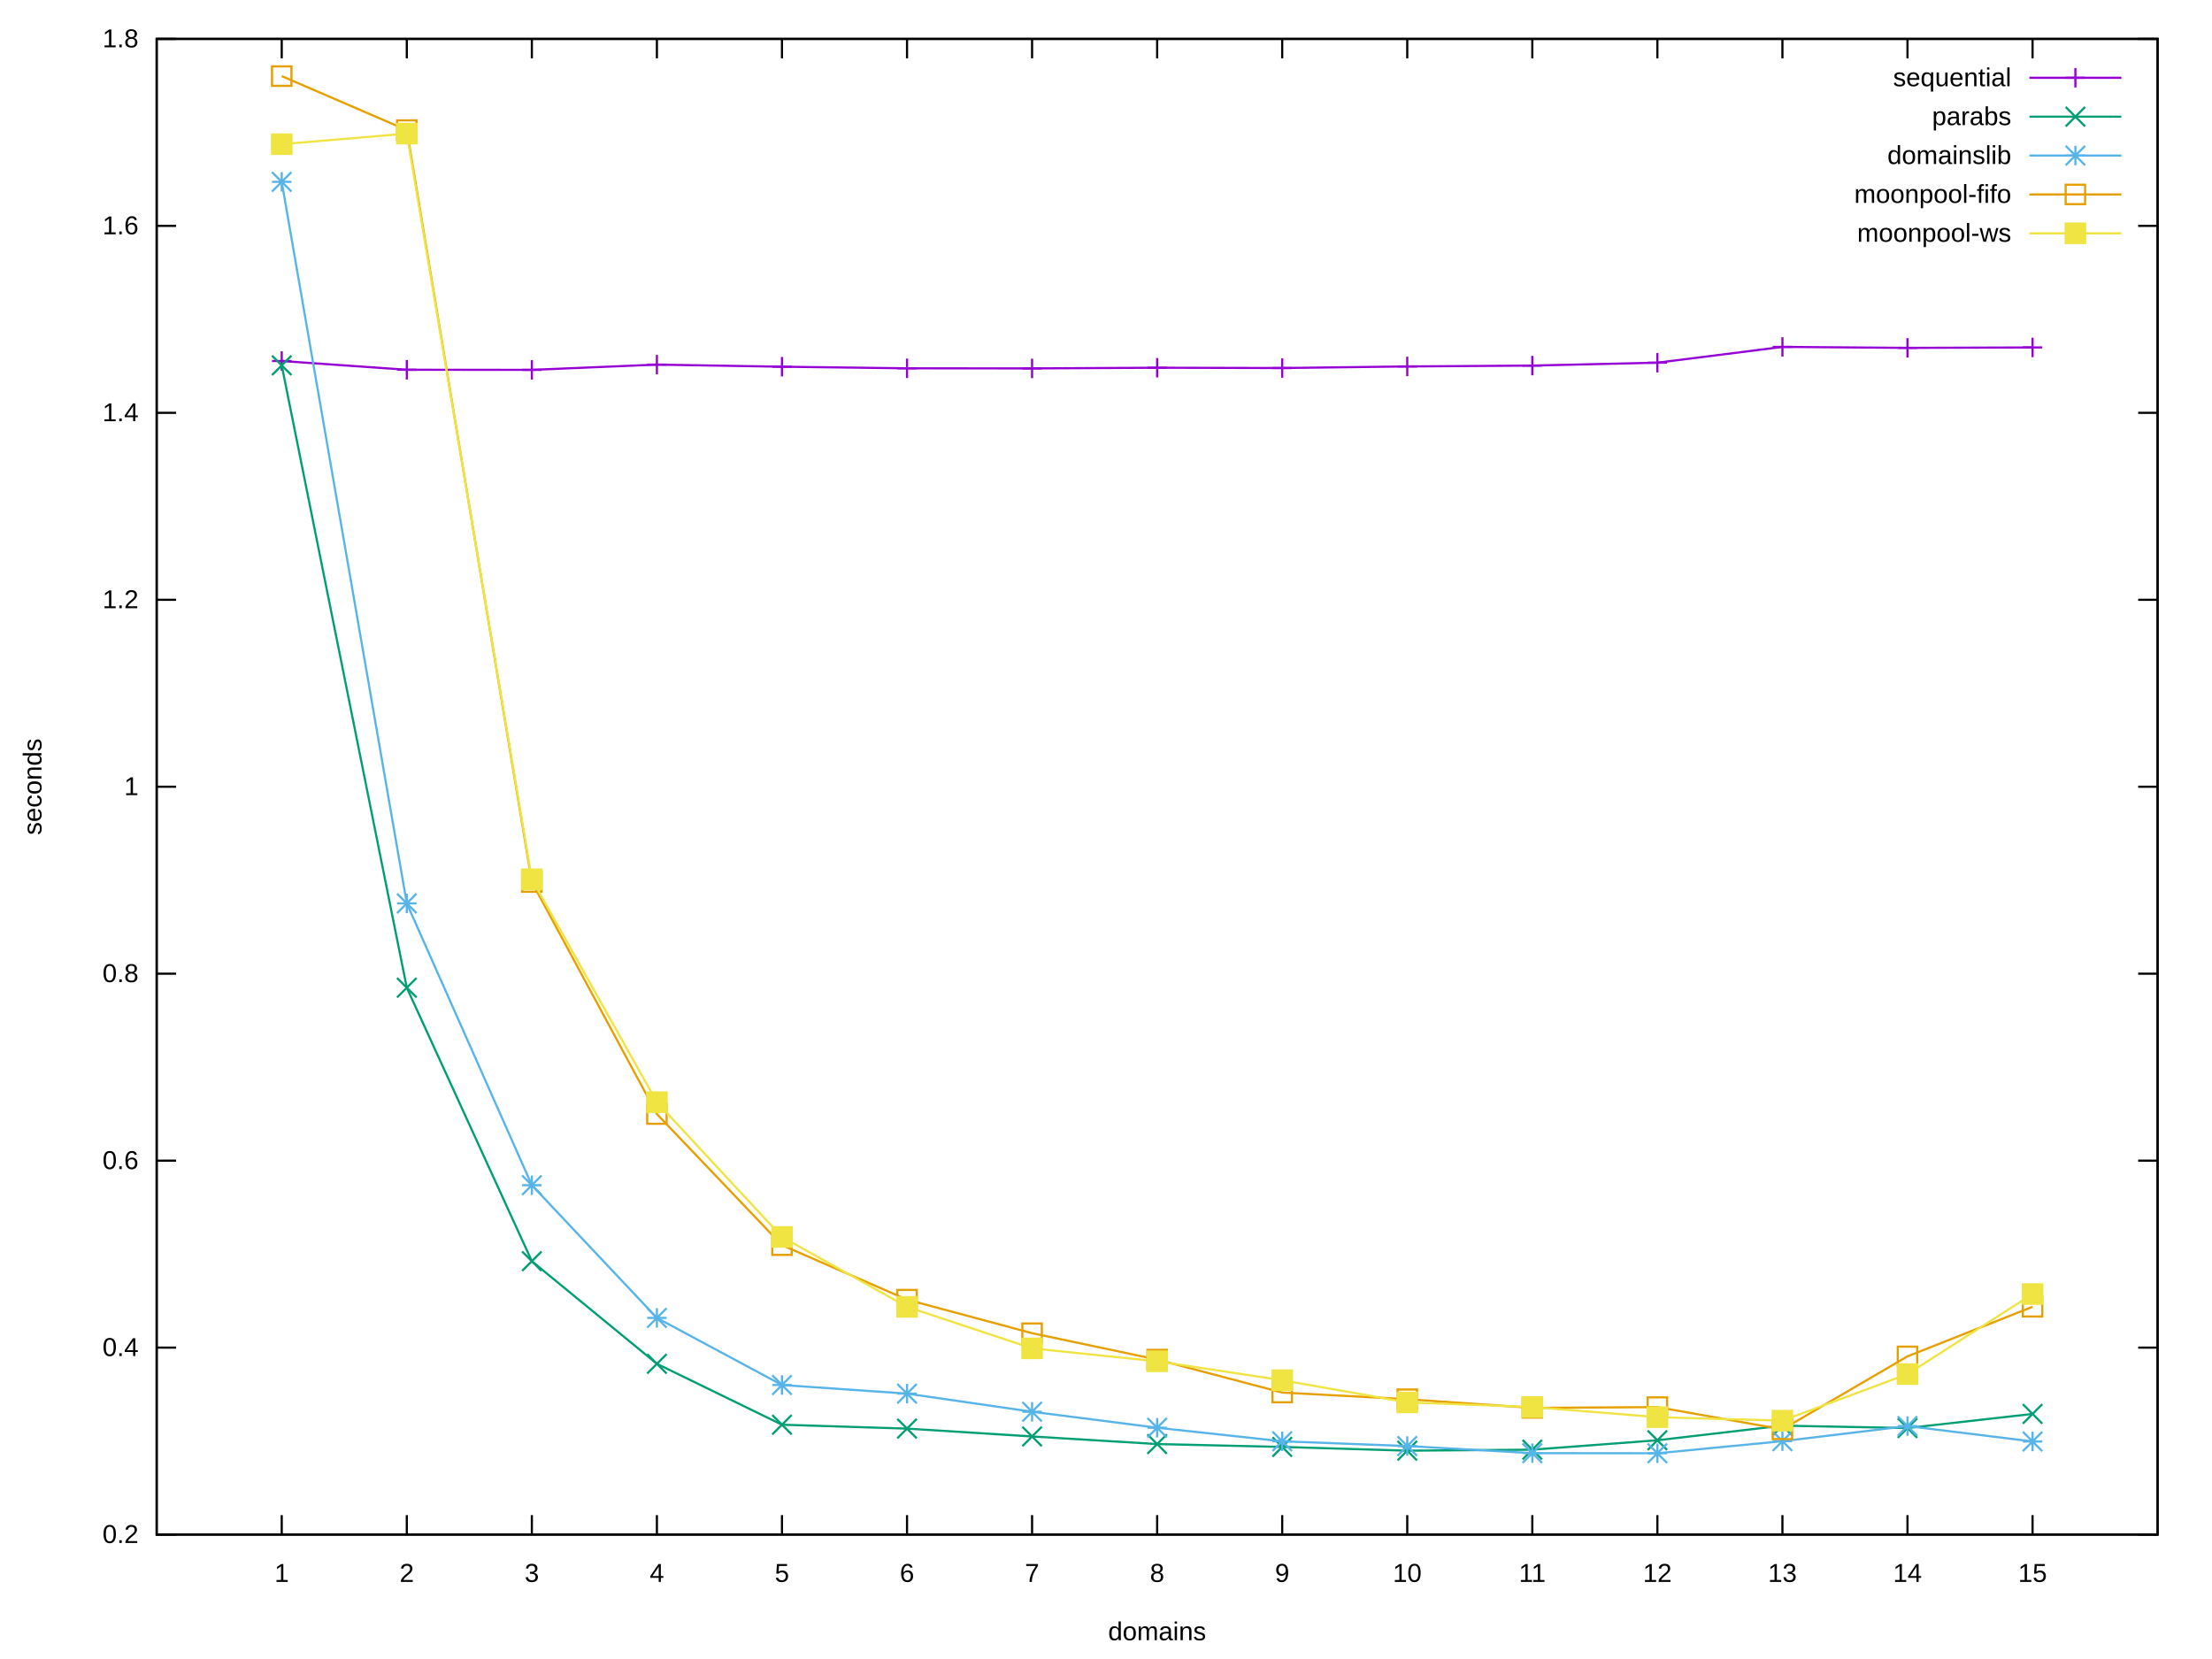
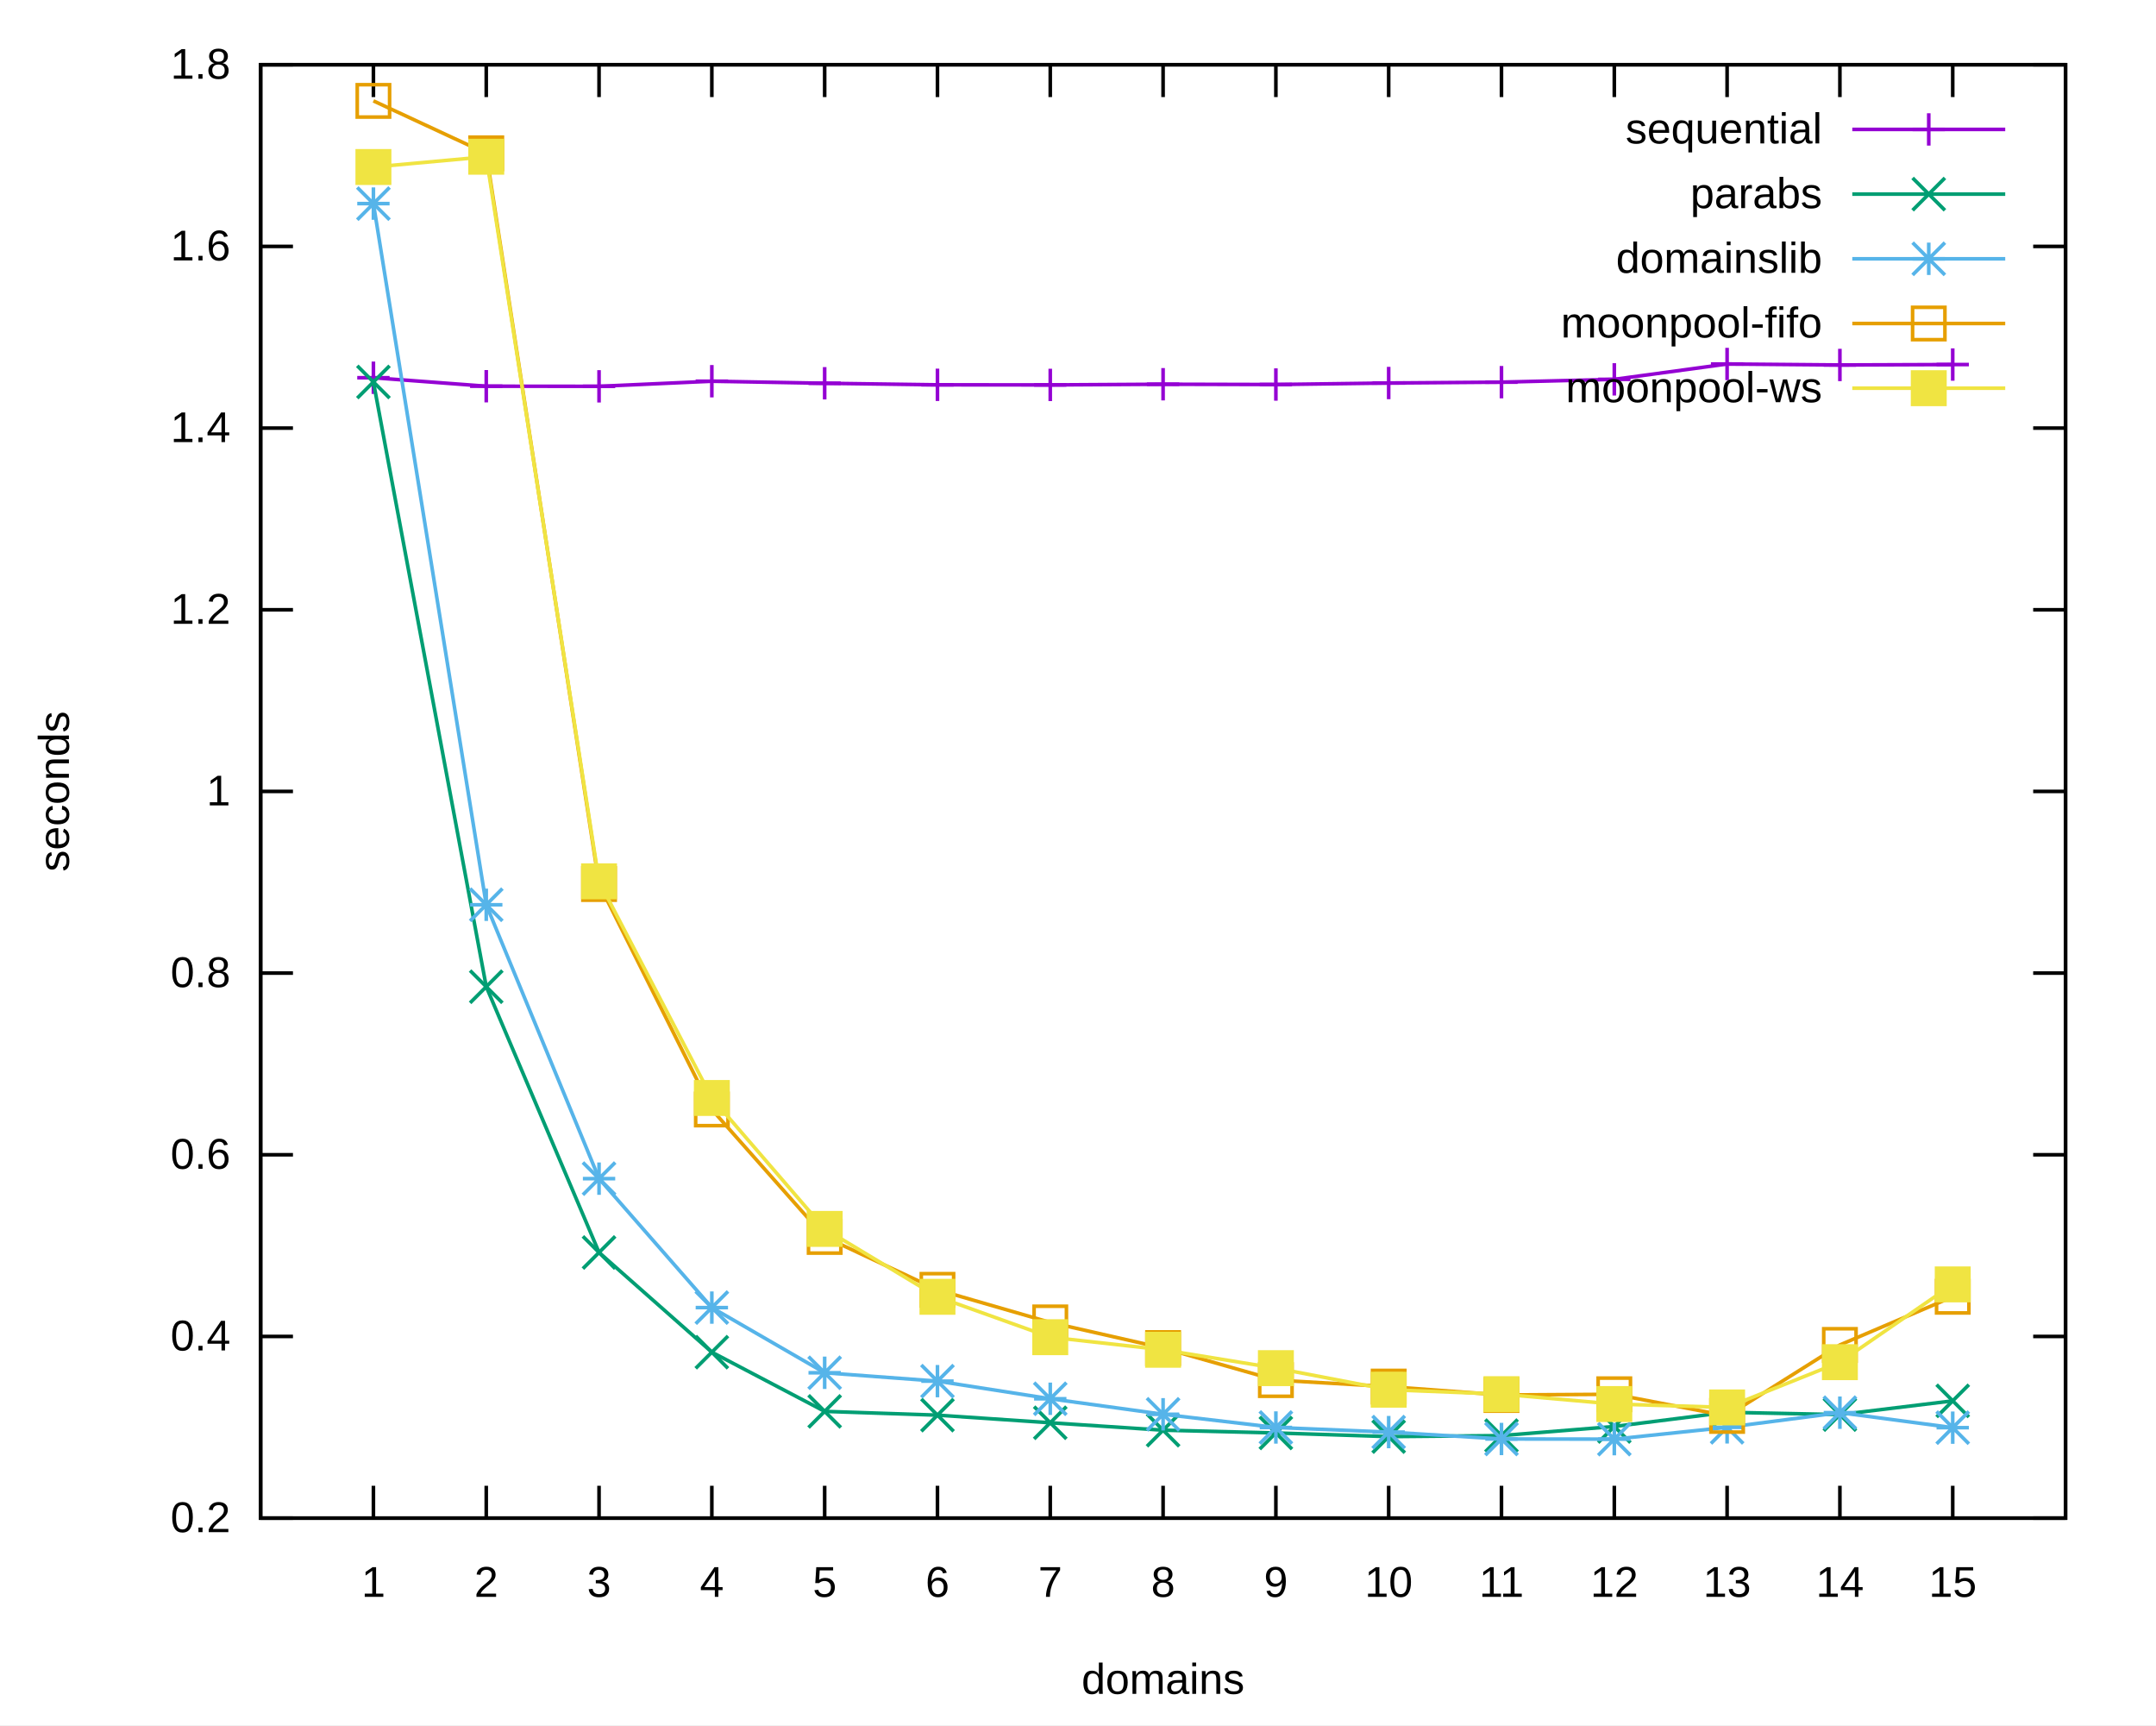
- <svg xmlns="http://www.w3.org/2000/svg" xmlns:xlink="http://www.w3.org/1999/xlink" viewBox="0 0 1024 768">
+ <svg xmlns="http://www.w3.org/2000/svg" xmlns:xlink="http://www.w3.org/1999/xlink" viewBox="0 0 600 480">
  <g id="gnuplot_canvas">
-     <rect x="0" y="0" width="1024" height="768" fill="#ffffff" />
+     <rect x="0" y="0" width="600" height="480" fill="#ffffff" />
    <defs>
      <circle id="gpDot" r="0.5" stroke-width="0.5" stroke="currentColor" />
      <path id="gpPt0" stroke-width="0.222" stroke="currentColor" d="M-1,0 h2 M0,-1 v2" />
      <path id="gpPt1" stroke-width="0.222" stroke="currentColor" d="M-1,-1 L1,1 M1,-1 L-1,1" />
      <path id="gpPt2" stroke-width="0.222" stroke="currentColor" d="M-1,0 L1,0 M0,-1 L0,1 M-1,-1 L1,1 M-1,1 L1,-1" />
      <rect id="gpPt3" stroke-width="0.222" stroke="currentColor" x="-1" y="-1" width="2" height="2" />
      <rect id="gpPt4" stroke-width="0.222" stroke="currentColor" fill="currentColor" x="-1" y="-1" width="2" height="2" />
      <circle id="gpPt5" stroke-width="0.222" stroke="currentColor" cx="0" cy="0" r="1" />
      <use xlink:href="#gpPt5" id="gpPt6" fill="currentColor" stroke="none" />
      <path id="gpPt7" stroke-width="0.222" stroke="currentColor" d="M0,-1.33 L-1.33,0.67 L1.33,0.67 z" />
      <use xlink:href="#gpPt7" id="gpPt8" fill="currentColor" stroke="none" />
      <use xlink:href="#gpPt7" id="gpPt9" stroke="currentColor" transform="rotate(180)" />
      <use xlink:href="#gpPt9" id="gpPt10" fill="currentColor" stroke="none" />
      <use xlink:href="#gpPt3" id="gpPt11" stroke="currentColor" transform="rotate(45)" />
      <use xlink:href="#gpPt11" id="gpPt12" fill="currentColor" stroke="none" />
      <path id="gpPt13" stroke-width="0.222" stroke="currentColor" d="M0,1.330 L1.265,0.411 L0.782,-1.067 L-0.782,-1.076 L-1.265,0.411 z" />
      <use xlink:href="#gpPt13" id="gpPt14" fill="currentColor" stroke="none" />
      <filter id="textbox" filterUnits="objectBoundingBox" x="0" y="0" height="1" width="1">
        <feFlood flood-color="#FFFFFF" flood-opacity="1" result="bgnd" />
        <feComposite in="SourceGraphic" in2="bgnd" operator="atop" />
      </filter>
      <filter id="greybox" filterUnits="objectBoundingBox" x="0" y="0" height="1" width="1">
        <feFlood flood-color="lightgrey" flood-opacity="1" result="grey" />
        <feComposite in="SourceGraphic" in2="grey" operator="atop" />
      </filter>
    </defs>
    <g fill="none" color="#FFFFFF" stroke="currentColor" stroke-width="1.00" stroke-linecap="butt" stroke-linejoin="miter">
</g>
    <g fill="none" color="black" stroke="currentColor" stroke-width="1.00" stroke-linecap="butt" stroke-linejoin="miter">
-       <path stroke="black" d="M72.53,710.40 L81.53,710.40 M998.82,710.40 L989.82,710.40  " />
-       <g transform="translate(64.14,714.30)" stroke="none" fill="black" font-family="Arial" font-size="12.00" text-anchor="end">
+       <path stroke="black" d="M72.53,422.40 L81.53,422.40 M574.82,422.40 L565.82,422.40  " />
+       <g transform="translate(64.14,426.30)" stroke="none" fill="black" font-family="Arial" font-size="12.00" text-anchor="end">
        <text>
          <tspan font-family="Arial"> 0.2</tspan>
        </text>
      </g>
    </g>
    <g fill="none" color="black" stroke="currentColor" stroke-width="1.00" stroke-linecap="butt" stroke-linejoin="miter">
-       <path stroke="black" d="M72.53,623.85 L81.53,623.85 M998.82,623.85 L989.82,623.85  " />
-       <g transform="translate(64.14,627.75)" stroke="none" fill="black" font-family="Arial" font-size="12.00" text-anchor="end">
+       <path stroke="black" d="M72.53,371.85 L81.53,371.85 M574.82,371.85 L565.82,371.85  " />
+       <g transform="translate(64.14,375.75)" stroke="none" fill="black" font-family="Arial" font-size="12.00" text-anchor="end">
        <text>
          <tspan font-family="Arial"> 0.4</tspan>
        </text>
      </g>
    </g>
    <g fill="none" color="black" stroke="currentColor" stroke-width="1.00" stroke-linecap="butt" stroke-linejoin="miter">
-       <path stroke="black" d="M72.53,537.30 L81.53,537.30 M998.82,537.30 L989.82,537.30  " />
-       <g transform="translate(64.14,541.20)" stroke="none" fill="black" font-family="Arial" font-size="12.00" text-anchor="end">
+       <path stroke="black" d="M72.53,321.30 L81.53,321.30 M574.82,321.30 L565.82,321.30  " />
+       <g transform="translate(64.14,325.20)" stroke="none" fill="black" font-family="Arial" font-size="12.00" text-anchor="end">
        <text>
          <tspan font-family="Arial"> 0.6</tspan>
        </text>
      </g>
    </g>
    <g fill="none" color="black" stroke="currentColor" stroke-width="1.00" stroke-linecap="butt" stroke-linejoin="miter">
-       <path stroke="black" d="M72.53,450.75 L81.53,450.75 M998.82,450.75 L989.82,450.75  " />
-       <g transform="translate(64.14,454.65)" stroke="none" fill="black" font-family="Arial" font-size="12.00" text-anchor="end">
+       <path stroke="black" d="M72.53,270.75 L81.53,270.75 M574.82,270.75 L565.82,270.75  " />
+       <g transform="translate(64.14,274.65)" stroke="none" fill="black" font-family="Arial" font-size="12.00" text-anchor="end">
        <text>
          <tspan font-family="Arial"> 0.8</tspan>
        </text>
      </g>
    </g>
    <g fill="none" color="black" stroke="currentColor" stroke-width="1.00" stroke-linecap="butt" stroke-linejoin="miter">
-       <path stroke="black" d="M72.53,364.20 L81.53,364.20 M998.82,364.20 L989.82,364.20  " />
-       <g transform="translate(64.14,368.10)" stroke="none" fill="black" font-family="Arial" font-size="12.00" text-anchor="end">
+       <path stroke="black" d="M72.53,220.20 L81.53,220.20 M574.82,220.20 L565.82,220.20  " />
+       <g transform="translate(64.14,224.10)" stroke="none" fill="black" font-family="Arial" font-size="12.00" text-anchor="end">
        <text>
          <tspan font-family="Arial"> 1</tspan>
        </text>
      </g>
    </g>
    <g fill="none" color="black" stroke="currentColor" stroke-width="1.00" stroke-linecap="butt" stroke-linejoin="miter">
-       <path stroke="black" d="M72.53,277.66 L81.53,277.66 M998.82,277.66 L989.82,277.66  " />
-       <g transform="translate(64.14,281.56)" stroke="none" fill="black" font-family="Arial" font-size="12.00" text-anchor="end">
+       <path stroke="black" d="M72.53,169.66 L81.53,169.66 M574.82,169.66 L565.82,169.66  " />
+       <g transform="translate(64.14,173.56)" stroke="none" fill="black" font-family="Arial" font-size="12.00" text-anchor="end">
        <text>
          <tspan font-family="Arial"> 1.2</tspan>
        </text>
      </g>
    </g>
    <g fill="none" color="black" stroke="currentColor" stroke-width="1.00" stroke-linecap="butt" stroke-linejoin="miter">
-       <path stroke="black" d="M72.53,191.11 L81.53,191.11 M998.82,191.11 L989.82,191.11  " />
-       <g transform="translate(64.14,195.01)" stroke="none" fill="black" font-family="Arial" font-size="12.00" text-anchor="end">
+       <path stroke="black" d="M72.53,119.11 L81.53,119.11 M574.82,119.11 L565.82,119.11  " />
+       <g transform="translate(64.14,123.01)" stroke="none" fill="black" font-family="Arial" font-size="12.00" text-anchor="end">
        <text>
          <tspan font-family="Arial"> 1.4</tspan>
        </text>
      </g>
    </g>
    <g fill="none" color="black" stroke="currentColor" stroke-width="1.00" stroke-linecap="butt" stroke-linejoin="miter">
-       <path stroke="black" d="M72.53,104.56 L81.53,104.56 M998.82,104.56 L989.82,104.56  " />
-       <g transform="translate(64.14,108.46)" stroke="none" fill="black" font-family="Arial" font-size="12.00" text-anchor="end">
+       <path stroke="black" d="M72.53,68.56 L81.53,68.56 M574.82,68.56 L565.82,68.56  " />
+       <g transform="translate(64.14,72.46)" stroke="none" fill="black" font-family="Arial" font-size="12.00" text-anchor="end">
        <text>
          <tspan font-family="Arial"> 1.6</tspan>
        </text>
      </g>
    </g>
    <g fill="none" color="black" stroke="currentColor" stroke-width="1.00" stroke-linecap="butt" stroke-linejoin="miter">
-       <path stroke="black" d="M72.53,18.01 L81.53,18.01 M998.82,18.01 L989.82,18.01  " />
+       <path stroke="black" d="M72.53,18.01 L81.53,18.01 M574.82,18.01 L565.82,18.01  " />
      <g transform="translate(64.14,21.91)" stroke="none" fill="black" font-family="Arial" font-size="12.00" text-anchor="end">
        <text>
          <tspan font-family="Arial"> 1.8</tspan>
        </text>
      </g>
    </g>
    <g fill="none" color="black" stroke="currentColor" stroke-width="1.00" stroke-linecap="butt" stroke-linejoin="miter">
-       <path stroke="black" d="M130.42,710.40 L130.42,701.40 M130.42,18.01 L130.42,27.01  " />
-       <g transform="translate(130.42,732.30)" stroke="none" fill="black" font-family="Arial" font-size="12.00" text-anchor="middle">
+       <path stroke="black" d="M103.92,422.40 L103.92,413.40 M103.92,18.01 L103.92,27.01  " />
+       <g transform="translate(103.92,444.30)" stroke="none" fill="black" font-family="Arial" font-size="12.00" text-anchor="middle">
        <text>
          <tspan font-family="Arial"> 1</tspan>
        </text>
      </g>
    </g>
    <g fill="none" color="black" stroke="currentColor" stroke-width="1.00" stroke-linecap="butt" stroke-linejoin="miter">
-       <path stroke="black" d="M188.32,710.40 L188.32,701.40 M188.32,18.01 L188.32,27.01  " />
-       <g transform="translate(188.32,732.30)" stroke="none" fill="black" font-family="Arial" font-size="12.00" text-anchor="middle">
+       <path stroke="black" d="M135.32,422.40 L135.32,413.40 M135.32,18.01 L135.32,27.01  " />
+       <g transform="translate(135.32,444.30)" stroke="none" fill="black" font-family="Arial" font-size="12.00" text-anchor="middle">
        <text>
          <tspan font-family="Arial"> 2</tspan>
        </text>
      </g>
    </g>
    <g fill="none" color="black" stroke="currentColor" stroke-width="1.00" stroke-linecap="butt" stroke-linejoin="miter">
-       <path stroke="black" d="M246.21,710.40 L246.21,701.40 M246.21,18.01 L246.21,27.01  " />
-       <g transform="translate(246.21,732.30)" stroke="none" fill="black" font-family="Arial" font-size="12.00" text-anchor="middle">
+       <path stroke="black" d="M166.71,422.40 L166.71,413.40 M166.71,18.01 L166.71,27.01  " />
+       <g transform="translate(166.71,444.30)" stroke="none" fill="black" font-family="Arial" font-size="12.00" text-anchor="middle">
        <text>
          <tspan font-family="Arial"> 3</tspan>
        </text>
      </g>
    </g>
    <g fill="none" color="black" stroke="currentColor" stroke-width="1.00" stroke-linecap="butt" stroke-linejoin="miter">
-       <path stroke="black" d="M304.10,710.40 L304.10,701.40 M304.10,18.01 L304.10,27.01  " />
-       <g transform="translate(304.10,732.30)" stroke="none" fill="black" font-family="Arial" font-size="12.00" text-anchor="middle">
+       <path stroke="black" d="M198.10,422.40 L198.10,413.40 M198.10,18.01 L198.10,27.01  " />
+       <g transform="translate(198.10,444.30)" stroke="none" fill="black" font-family="Arial" font-size="12.00" text-anchor="middle">
        <text>
          <tspan font-family="Arial"> 4</tspan>
        </text>
      </g>
    </g>
    <g fill="none" color="black" stroke="currentColor" stroke-width="1.00" stroke-linecap="butt" stroke-linejoin="miter">
-       <path stroke="black" d="M362.00,710.40 L362.00,701.40 M362.00,18.01 L362.00,27.01  " />
-       <g transform="translate(362.00,732.30)" stroke="none" fill="black" font-family="Arial" font-size="12.00" text-anchor="middle">
+       <path stroke="black" d="M229.50,422.40 L229.50,413.40 M229.50,18.01 L229.50,27.01  " />
+       <g transform="translate(229.50,444.30)" stroke="none" fill="black" font-family="Arial" font-size="12.00" text-anchor="middle">
        <text>
          <tspan font-family="Arial"> 5</tspan>
        </text>
      </g>
    </g>
    <g fill="none" color="black" stroke="currentColor" stroke-width="1.00" stroke-linecap="butt" stroke-linejoin="miter">
-       <path stroke="black" d="M419.89,710.40 L419.89,701.40 M419.89,18.01 L419.89,27.01  " />
-       <g transform="translate(419.89,732.30)" stroke="none" fill="black" font-family="Arial" font-size="12.00" text-anchor="middle">
+       <path stroke="black" d="M260.89,422.40 L260.89,413.40 M260.89,18.01 L260.89,27.01  " />
+       <g transform="translate(260.89,444.30)" stroke="none" fill="black" font-family="Arial" font-size="12.00" text-anchor="middle">
        <text>
          <tspan font-family="Arial"> 6</tspan>
        </text>
      </g>
    </g>
    <g fill="none" color="black" stroke="currentColor" stroke-width="1.00" stroke-linecap="butt" stroke-linejoin="miter">
-       <path stroke="black" d="M477.78,710.40 L477.78,701.40 M477.78,18.01 L477.78,27.01  " />
-       <g transform="translate(477.78,732.30)" stroke="none" fill="black" font-family="Arial" font-size="12.00" text-anchor="middle">
+       <path stroke="black" d="M292.28,422.40 L292.28,413.40 M292.28,18.01 L292.28,27.01  " />
+       <g transform="translate(292.28,444.30)" stroke="none" fill="black" font-family="Arial" font-size="12.00" text-anchor="middle">
        <text>
          <tspan font-family="Arial"> 7</tspan>
        </text>
      </g>
    </g>
    <g fill="none" color="black" stroke="currentColor" stroke-width="1.00" stroke-linecap="butt" stroke-linejoin="miter">
-       <path stroke="black" d="M535.68,710.40 L535.68,701.40 M535.68,18.01 L535.68,27.01  " />
-       <g transform="translate(535.68,732.30)" stroke="none" fill="black" font-family="Arial" font-size="12.00" text-anchor="middle">
+       <path stroke="black" d="M323.68,422.40 L323.68,413.40 M323.68,18.01 L323.68,27.01  " />
+       <g transform="translate(323.68,444.30)" stroke="none" fill="black" font-family="Arial" font-size="12.00" text-anchor="middle">
        <text>
          <tspan font-family="Arial"> 8</tspan>
        </text>
      </g>
    </g>
    <g fill="none" color="black" stroke="currentColor" stroke-width="1.00" stroke-linecap="butt" stroke-linejoin="miter">
-       <path stroke="black" d="M593.57,710.40 L593.57,701.40 M593.57,18.01 L593.57,27.01  " />
-       <g transform="translate(593.57,732.30)" stroke="none" fill="black" font-family="Arial" font-size="12.00" text-anchor="middle">
+       <path stroke="black" d="M355.07,422.40 L355.07,413.40 M355.07,18.01 L355.07,27.01  " />
+       <g transform="translate(355.07,444.30)" stroke="none" fill="black" font-family="Arial" font-size="12.00" text-anchor="middle">
        <text>
          <tspan font-family="Arial"> 9</tspan>
        </text>
      </g>
    </g>
    <g fill="none" color="black" stroke="currentColor" stroke-width="1.00" stroke-linecap="butt" stroke-linejoin="miter">
-       <path stroke="black" d="M651.46,710.40 L651.46,701.40 M651.46,18.01 L651.46,27.01  " />
-       <g transform="translate(651.46,732.30)" stroke="none" fill="black" font-family="Arial" font-size="12.00" text-anchor="middle">
+       <path stroke="black" d="M386.46,422.40 L386.46,413.40 M386.46,18.01 L386.46,27.01  " />
+       <g transform="translate(386.46,444.30)" stroke="none" fill="black" font-family="Arial" font-size="12.00" text-anchor="middle">
        <text>
          <tspan font-family="Arial"> 10</tspan>
        </text>
      </g>
    </g>
    <g fill="none" color="black" stroke="currentColor" stroke-width="1.00" stroke-linecap="butt" stroke-linejoin="miter">
-       <path stroke="black" d="M709.35,710.40 L709.35,701.40 M709.35,18.01 L709.35,27.01  " />
-       <g transform="translate(709.35,732.30)" stroke="none" fill="black" font-family="Arial" font-size="12.00" text-anchor="middle">
+       <path stroke="black" d="M417.85,422.40 L417.85,413.40 M417.85,18.01 L417.85,27.01  " />
+       <g transform="translate(417.85,444.30)" stroke="none" fill="black" font-family="Arial" font-size="12.00" text-anchor="middle">
        <text>
          <tspan font-family="Arial"> 11</tspan>
        </text>
      </g>
    </g>
    <g fill="none" color="black" stroke="currentColor" stroke-width="1.00" stroke-linecap="butt" stroke-linejoin="miter">
-       <path stroke="black" d="M767.25,710.40 L767.25,701.40 M767.25,18.01 L767.25,27.01  " />
-       <g transform="translate(767.25,732.30)" stroke="none" fill="black" font-family="Arial" font-size="12.00" text-anchor="middle">
+       <path stroke="black" d="M449.25,422.40 L449.25,413.40 M449.25,18.01 L449.25,27.01  " />
+       <g transform="translate(449.25,444.30)" stroke="none" fill="black" font-family="Arial" font-size="12.00" text-anchor="middle">
        <text>
          <tspan font-family="Arial"> 12</tspan>
        </text>
      </g>
    </g>
    <g fill="none" color="black" stroke="currentColor" stroke-width="1.00" stroke-linecap="butt" stroke-linejoin="miter">
-       <path stroke="black" d="M825.14,710.40 L825.14,701.40 M825.14,18.01 L825.14,27.01  " />
-       <g transform="translate(825.14,732.30)" stroke="none" fill="black" font-family="Arial" font-size="12.00" text-anchor="middle">
+       <path stroke="black" d="M480.64,422.40 L480.64,413.40 M480.64,18.01 L480.64,27.01  " />
+       <g transform="translate(480.64,444.30)" stroke="none" fill="black" font-family="Arial" font-size="12.00" text-anchor="middle">
        <text>
          <tspan font-family="Arial"> 13</tspan>
        </text>
      </g>
    </g>
    <g fill="none" color="black" stroke="currentColor" stroke-width="1.00" stroke-linecap="butt" stroke-linejoin="miter">
-       <path stroke="black" d="M883.03,710.40 L883.03,701.40 M883.03,18.01 L883.03,27.01  " />
-       <g transform="translate(883.03,732.30)" stroke="none" fill="black" font-family="Arial" font-size="12.00" text-anchor="middle">
+       <path stroke="black" d="M512.03,422.40 L512.03,413.40 M512.03,18.01 L512.03,27.01  " />
+       <g transform="translate(512.03,444.30)" stroke="none" fill="black" font-family="Arial" font-size="12.00" text-anchor="middle">
        <text>
          <tspan font-family="Arial"> 14</tspan>
        </text>
      </g>
    </g>
    <g fill="none" color="black" stroke="currentColor" stroke-width="1.00" stroke-linecap="butt" stroke-linejoin="miter">
-       <path stroke="black" d="M940.93,710.40 L940.93,701.40 M940.93,18.01 L940.93,27.01  " />
-       <g transform="translate(940.93,732.30)" stroke="none" fill="black" font-family="Arial" font-size="12.00" text-anchor="middle">
+       <path stroke="black" d="M543.43,422.40 L543.43,413.40 M543.43,18.01 L543.43,27.01  " />
+       <g transform="translate(543.43,444.30)" stroke="none" fill="black" font-family="Arial" font-size="12.00" text-anchor="middle">
        <text>
          <tspan font-family="Arial"> 15</tspan>
        </text>
      </g>
    </g>
    <g fill="none" color="black" stroke="currentColor" stroke-width="1.00" stroke-linecap="butt" stroke-linejoin="miter">
</g>
    <g fill="none" color="black" stroke="currentColor" stroke-width="1.00" stroke-linecap="butt" stroke-linejoin="miter">
-       <path stroke="black" d="M72.53,18.01 L72.53,710.40 L998.82,710.40 L998.82,18.01 L72.53,18.01 Z  " />
+       <path stroke="black" d="M72.53,18.01 L72.53,422.40 L574.82,422.40 L574.82,18.01 L72.53,18.01 Z  " />
    </g>
    <g fill="none" color="black" stroke="currentColor" stroke-width="1.00" stroke-linecap="butt" stroke-linejoin="miter">
</g>
    <g id="gnuplot_plot_1">
      <g fill="none" color="black" stroke="currentColor" stroke-width="1.00" stroke-linecap="butt" stroke-linejoin="miter">
-         <g transform="translate(931.09,39.91)" stroke="none" fill="black" font-family="Arial" font-size="12.00" text-anchor="end">
+         <g transform="translate(507.09,39.91)" stroke="none" fill="black" font-family="Arial" font-size="12.00" text-anchor="end">
          <text>
            <tspan font-family="Arial">sequential</tspan>
          </text>
        </g>
      </g>
      <g fill="none" color="black" stroke="currentColor" stroke-width="1.00" stroke-linecap="butt" stroke-linejoin="miter">
-         <path stroke="rgb(148,   0, 211)" d="M939.48,36.01 L982.04,36.01 M130.42,167.12 L188.32,171.17 L246.21,171.22 L304.10,168.79 L362.00,169.76 L419.89,170.50   L477.78,170.55 L535.68,170.23 L593.57,170.37 L651.46,169.64 L709.35,169.24 L767.25,167.90 L825.14,160.59 L883.03,161.04   L940.93,160.84  " />
-         <use xlink:href="#gpPt0" transform="translate(130.42,167.12) scale(4.50)" color="rgb(148,   0, 211)" />
-         <use xlink:href="#gpPt0" transform="translate(188.32,171.17) scale(4.50)" color="rgb(148,   0, 211)" />
-         <use xlink:href="#gpPt0" transform="translate(246.21,171.22) scale(4.50)" color="rgb(148,   0, 211)" />
-         <use xlink:href="#gpPt0" transform="translate(304.10,168.79) scale(4.50)" color="rgb(148,   0, 211)" />
-         <use xlink:href="#gpPt0" transform="translate(362.00,169.76) scale(4.50)" color="rgb(148,   0, 211)" />
-         <use xlink:href="#gpPt0" transform="translate(419.89,170.50) scale(4.50)" color="rgb(148,   0, 211)" />
-         <use xlink:href="#gpPt0" transform="translate(477.78,170.55) scale(4.50)" color="rgb(148,   0, 211)" />
-         <use xlink:href="#gpPt0" transform="translate(535.68,170.23) scale(4.50)" color="rgb(148,   0, 211)" />
-         <use xlink:href="#gpPt0" transform="translate(593.57,170.37) scale(4.50)" color="rgb(148,   0, 211)" />
-         <use xlink:href="#gpPt0" transform="translate(651.46,169.64) scale(4.50)" color="rgb(148,   0, 211)" />
-         <use xlink:href="#gpPt0" transform="translate(709.35,169.24) scale(4.50)" color="rgb(148,   0, 211)" />
-         <use xlink:href="#gpPt0" transform="translate(767.25,167.90) scale(4.50)" color="rgb(148,   0, 211)" />
-         <use xlink:href="#gpPt0" transform="translate(825.14,160.59) scale(4.50)" color="rgb(148,   0, 211)" />
-         <use xlink:href="#gpPt0" transform="translate(883.03,161.04) scale(4.50)" color="rgb(148,   0, 211)" />
-         <use xlink:href="#gpPt0" transform="translate(940.93,160.84) scale(4.50)" color="rgb(148,   0, 211)" />
-         <use xlink:href="#gpPt0" transform="translate(960.76,36.01) scale(4.50)" color="rgb(148,   0, 211)" />
+         <path stroke="rgb(148,   0, 211)" d="M515.48,36.01 L558.04,36.01 M103.92,105.10 L135.32,107.46 L166.71,107.49 L198.10,106.07 L229.50,106.64 L260.89,107.07   L292.28,107.10 L323.68,106.91 L355.07,106.99 L386.46,106.57 L417.85,106.33 L449.25,105.55 L480.64,101.28 L512.03,101.55   L543.43,101.43  " />
+         <use xlink:href="#gpPt0" transform="translate(103.92,105.10) scale(4.50)" color="rgb(148,   0, 211)" />
+         <use xlink:href="#gpPt0" transform="translate(135.32,107.46) scale(4.50)" color="rgb(148,   0, 211)" />
+         <use xlink:href="#gpPt0" transform="translate(166.71,107.49) scale(4.50)" color="rgb(148,   0, 211)" />
+         <use xlink:href="#gpPt0" transform="translate(198.10,106.07) scale(4.50)" color="rgb(148,   0, 211)" />
+         <use xlink:href="#gpPt0" transform="translate(229.50,106.64) scale(4.50)" color="rgb(148,   0, 211)" />
+         <use xlink:href="#gpPt0" transform="translate(260.89,107.07) scale(4.50)" color="rgb(148,   0, 211)" />
+         <use xlink:href="#gpPt0" transform="translate(292.28,107.10) scale(4.50)" color="rgb(148,   0, 211)" />
+         <use xlink:href="#gpPt0" transform="translate(323.68,106.91) scale(4.50)" color="rgb(148,   0, 211)" />
+         <use xlink:href="#gpPt0" transform="translate(355.07,106.99) scale(4.50)" color="rgb(148,   0, 211)" />
+         <use xlink:href="#gpPt0" transform="translate(386.46,106.57) scale(4.50)" color="rgb(148,   0, 211)" />
+         <use xlink:href="#gpPt0" transform="translate(417.85,106.33) scale(4.50)" color="rgb(148,   0, 211)" />
+         <use xlink:href="#gpPt0" transform="translate(449.25,105.55) scale(4.50)" color="rgb(148,   0, 211)" />
+         <use xlink:href="#gpPt0" transform="translate(480.64,101.28) scale(4.50)" color="rgb(148,   0, 211)" />
+         <use xlink:href="#gpPt0" transform="translate(512.03,101.55) scale(4.50)" color="rgb(148,   0, 211)" />
+         <use xlink:href="#gpPt0" transform="translate(543.43,101.43) scale(4.50)" color="rgb(148,   0, 211)" />
+         <use xlink:href="#gpPt0" transform="translate(536.76,36.01) scale(4.50)" color="rgb(148,   0, 211)" />
      </g>
    </g>
    <g id="gnuplot_plot_2">
      <g fill="none" color="black" stroke="currentColor" stroke-width="1.00" stroke-linecap="butt" stroke-linejoin="miter">
-         <g transform="translate(931.09,57.91)" stroke="none" fill="black" font-family="Arial" font-size="12.00" text-anchor="end">
+         <g transform="translate(507.09,57.91)" stroke="none" fill="black" font-family="Arial" font-size="12.00" text-anchor="end">
          <text>
            <tspan font-family="Arial">parabs</tspan>
          </text>
        </g>
      </g>
      <g fill="none" color="black" stroke="currentColor" stroke-width="1.00" stroke-linecap="butt" stroke-linejoin="miter">
-         <path stroke="rgb(  0, 158, 115)" d="M939.48,54.01 L982.04,54.01 M130.42,169.14 L188.32,457.24 L246.21,583.85 L304.10,631.35 L362.00,659.54 L419.89,661.34   L477.78,664.98 L535.68,668.50 L593.57,669.82 L651.46,671.56 L709.35,671.10 L767.25,666.74 L825.14,659.97 L883.03,661.09   L940.93,654.54  " />
-         <use xlink:href="#gpPt1" transform="translate(130.42,169.14) scale(4.50)" color="rgb(  0, 158, 115)" />
-         <use xlink:href="#gpPt1" transform="translate(188.32,457.24) scale(4.50)" color="rgb(  0, 158, 115)" />
-         <use xlink:href="#gpPt1" transform="translate(246.21,583.85) scale(4.50)" color="rgb(  0, 158, 115)" />
-         <use xlink:href="#gpPt1" transform="translate(304.10,631.35) scale(4.50)" color="rgb(  0, 158, 115)" />
-         <use xlink:href="#gpPt1" transform="translate(362.00,659.54) scale(4.50)" color="rgb(  0, 158, 115)" />
-         <use xlink:href="#gpPt1" transform="translate(419.89,661.34) scale(4.50)" color="rgb(  0, 158, 115)" />
-         <use xlink:href="#gpPt1" transform="translate(477.78,664.98) scale(4.50)" color="rgb(  0, 158, 115)" />
-         <use xlink:href="#gpPt1" transform="translate(535.68,668.50) scale(4.50)" color="rgb(  0, 158, 115)" />
-         <use xlink:href="#gpPt1" transform="translate(593.57,669.82) scale(4.50)" color="rgb(  0, 158, 115)" />
-         <use xlink:href="#gpPt1" transform="translate(651.46,671.56) scale(4.50)" color="rgb(  0, 158, 115)" />
-         <use xlink:href="#gpPt1" transform="translate(709.35,671.10) scale(4.50)" color="rgb(  0, 158, 115)" />
-         <use xlink:href="#gpPt1" transform="translate(767.25,666.74) scale(4.50)" color="rgb(  0, 158, 115)" />
-         <use xlink:href="#gpPt1" transform="translate(825.14,659.97) scale(4.50)" color="rgb(  0, 158, 115)" />
-         <use xlink:href="#gpPt1" transform="translate(883.03,661.09) scale(4.50)" color="rgb(  0, 158, 115)" />
-         <use xlink:href="#gpPt1" transform="translate(940.93,654.54) scale(4.50)" color="rgb(  0, 158, 115)" />
-         <use xlink:href="#gpPt1" transform="translate(960.76,54.01) scale(4.50)" color="rgb(  0, 158, 115)" />
+         <path stroke="rgb(  0, 158, 115)" d="M515.48,54.01 L558.04,54.01 M103.92,106.28 L135.32,274.54 L166.71,348.49 L198.10,376.23 L229.50,392.70 L260.89,393.75   L292.28,395.87 L323.68,397.93 L355.07,398.70 L386.46,399.72 L417.85,399.44 L449.25,396.90 L480.64,392.95 L512.03,393.60   L543.43,389.77  " />
+         <use xlink:href="#gpPt1" transform="translate(103.92,106.28) scale(4.50)" color="rgb(  0, 158, 115)" />
+         <use xlink:href="#gpPt1" transform="translate(135.32,274.54) scale(4.50)" color="rgb(  0, 158, 115)" />
+         <use xlink:href="#gpPt1" transform="translate(166.71,348.49) scale(4.50)" color="rgb(  0, 158, 115)" />
+         <use xlink:href="#gpPt1" transform="translate(198.10,376.23) scale(4.50)" color="rgb(  0, 158, 115)" />
+         <use xlink:href="#gpPt1" transform="translate(229.50,392.70) scale(4.50)" color="rgb(  0, 158, 115)" />
+         <use xlink:href="#gpPt1" transform="translate(260.89,393.75) scale(4.50)" color="rgb(  0, 158, 115)" />
+         <use xlink:href="#gpPt1" transform="translate(292.28,395.87) scale(4.50)" color="rgb(  0, 158, 115)" />
+         <use xlink:href="#gpPt1" transform="translate(323.68,397.93) scale(4.50)" color="rgb(  0, 158, 115)" />
+         <use xlink:href="#gpPt1" transform="translate(355.07,398.70) scale(4.50)" color="rgb(  0, 158, 115)" />
+         <use xlink:href="#gpPt1" transform="translate(386.46,399.72) scale(4.50)" color="rgb(  0, 158, 115)" />
+         <use xlink:href="#gpPt1" transform="translate(417.85,399.44) scale(4.50)" color="rgb(  0, 158, 115)" />
+         <use xlink:href="#gpPt1" transform="translate(449.25,396.90) scale(4.50)" color="rgb(  0, 158, 115)" />
+         <use xlink:href="#gpPt1" transform="translate(480.64,392.95) scale(4.50)" color="rgb(  0, 158, 115)" />
+         <use xlink:href="#gpPt1" transform="translate(512.03,393.60) scale(4.50)" color="rgb(  0, 158, 115)" />
+         <use xlink:href="#gpPt1" transform="translate(543.43,389.77) scale(4.50)" color="rgb(  0, 158, 115)" />
+         <use xlink:href="#gpPt1" transform="translate(536.76,54.01) scale(4.50)" color="rgb(  0, 158, 115)" />
      </g>
    </g>
    <g id="gnuplot_plot_3">
      <g fill="none" color="black" stroke="currentColor" stroke-width="1.00" stroke-linecap="butt" stroke-linejoin="miter">
-         <g transform="translate(931.09,75.91)" stroke="none" fill="black" font-family="Arial" font-size="12.00" text-anchor="end">
+         <g transform="translate(507.09,75.91)" stroke="none" fill="black" font-family="Arial" font-size="12.00" text-anchor="end">
          <text>
            <tspan font-family="Arial">domainslib</tspan>
          </text>
        </g>
      </g>
      <g fill="none" color="black" stroke="currentColor" stroke-width="1.00" stroke-linecap="butt" stroke-linejoin="miter">
-         <path stroke="rgb( 86, 180, 233)" d="M939.48,72.01 L982.04,72.01 M130.42,84.17 L188.32,418.20 L246.21,548.66 L304.10,610.10 L362.00,641.16 L419.89,645.15   L477.78,653.54 L535.68,660.94 L593.57,667.22 L651.46,669.42 L709.35,672.70 L767.25,672.76 L825.14,667.16 L883.03,660.17   L940.93,667.30  " />
-         <use xlink:href="#gpPt2" transform="translate(130.42,84.17) scale(4.50)" color="rgb( 86, 180, 233)" />
-         <use xlink:href="#gpPt2" transform="translate(188.32,418.20) scale(4.50)" color="rgb( 86, 180, 233)" />
-         <use xlink:href="#gpPt2" transform="translate(246.21,548.66) scale(4.50)" color="rgb( 86, 180, 233)" />
-         <use xlink:href="#gpPt2" transform="translate(304.10,610.10) scale(4.50)" color="rgb( 86, 180, 233)" />
-         <use xlink:href="#gpPt2" transform="translate(362.00,641.16) scale(4.50)" color="rgb( 86, 180, 233)" />
-         <use xlink:href="#gpPt2" transform="translate(419.89,645.15) scale(4.50)" color="rgb( 86, 180, 233)" />
-         <use xlink:href="#gpPt2" transform="translate(477.78,653.54) scale(4.50)" color="rgb( 86, 180, 233)" />
-         <use xlink:href="#gpPt2" transform="translate(535.68,660.94) scale(4.50)" color="rgb( 86, 180, 233)" />
-         <use xlink:href="#gpPt2" transform="translate(593.57,667.22) scale(4.50)" color="rgb( 86, 180, 233)" />
-         <use xlink:href="#gpPt2" transform="translate(651.46,669.42) scale(4.50)" color="rgb( 86, 180, 233)" />
-         <use xlink:href="#gpPt2" transform="translate(709.35,672.70) scale(4.50)" color="rgb( 86, 180, 233)" />
-         <use xlink:href="#gpPt2" transform="translate(767.25,672.76) scale(4.50)" color="rgb( 86, 180, 233)" />
-         <use xlink:href="#gpPt2" transform="translate(825.14,667.16) scale(4.50)" color="rgb( 86, 180, 233)" />
-         <use xlink:href="#gpPt2" transform="translate(883.03,660.17) scale(4.50)" color="rgb( 86, 180, 233)" />
-         <use xlink:href="#gpPt2" transform="translate(940.93,667.30) scale(4.50)" color="rgb( 86, 180, 233)" />
-         <use xlink:href="#gpPt2" transform="translate(960.76,72.01) scale(4.50)" color="rgb( 86, 180, 233)" />
+         <path stroke="rgb( 86, 180, 233)" d="M515.48,72.01 L558.04,72.01 M103.92,56.65 L135.32,251.74 L166.71,327.94 L198.10,363.82 L229.50,381.96 L260.89,384.29   L292.28,389.19 L323.68,393.51 L355.07,397.18 L386.46,398.46 L417.85,400.38 L449.25,400.42 L480.64,397.14 L512.03,393.06   L543.43,397.23  " />
+         <use xlink:href="#gpPt2" transform="translate(103.92,56.65) scale(4.50)" color="rgb( 86, 180, 233)" />
+         <use xlink:href="#gpPt2" transform="translate(135.32,251.74) scale(4.50)" color="rgb( 86, 180, 233)" />
+         <use xlink:href="#gpPt2" transform="translate(166.71,327.94) scale(4.50)" color="rgb( 86, 180, 233)" />
+         <use xlink:href="#gpPt2" transform="translate(198.10,363.82) scale(4.50)" color="rgb( 86, 180, 233)" />
+         <use xlink:href="#gpPt2" transform="translate(229.50,381.96) scale(4.50)" color="rgb( 86, 180, 233)" />
+         <use xlink:href="#gpPt2" transform="translate(260.89,384.29) scale(4.50)" color="rgb( 86, 180, 233)" />
+         <use xlink:href="#gpPt2" transform="translate(292.28,389.19) scale(4.50)" color="rgb( 86, 180, 233)" />
+         <use xlink:href="#gpPt2" transform="translate(323.68,393.51) scale(4.50)" color="rgb( 86, 180, 233)" />
+         <use xlink:href="#gpPt2" transform="translate(355.07,397.18) scale(4.50)" color="rgb( 86, 180, 233)" />
+         <use xlink:href="#gpPt2" transform="translate(386.46,398.46) scale(4.50)" color="rgb( 86, 180, 233)" />
+         <use xlink:href="#gpPt2" transform="translate(417.85,400.38) scale(4.50)" color="rgb( 86, 180, 233)" />
+         <use xlink:href="#gpPt2" transform="translate(449.25,400.42) scale(4.50)" color="rgb( 86, 180, 233)" />
+         <use xlink:href="#gpPt2" transform="translate(480.64,397.14) scale(4.50)" color="rgb( 86, 180, 233)" />
+         <use xlink:href="#gpPt2" transform="translate(512.03,393.06) scale(4.50)" color="rgb( 86, 180, 233)" />
+         <use xlink:href="#gpPt2" transform="translate(543.43,397.23) scale(4.50)" color="rgb( 86, 180, 233)" />
+         <use xlink:href="#gpPt2" transform="translate(536.76,72.01) scale(4.50)" color="rgb( 86, 180, 233)" />
      </g>
    </g>
    <g id="gnuplot_plot_4">
      <g fill="none" color="black" stroke="currentColor" stroke-width="1.00" stroke-linecap="butt" stroke-linejoin="miter">
-         <g transform="translate(931.09,93.91)" stroke="none" fill="black" font-family="Arial" font-size="12.00" text-anchor="end">
+         <g transform="translate(507.09,93.91)" stroke="none" fill="black" font-family="Arial" font-size="12.00" text-anchor="end">
          <text>
            <tspan font-family="Arial">moonpool-fifo</tspan>
          </text>
        </g>
      </g>
      <g fill="none" color="black" stroke="currentColor" stroke-width="1.00" stroke-linecap="butt" stroke-linejoin="miter">
-         <path stroke="rgb(230, 159,   0)" d="M939.48,90.01 L982.04,90.01 M130.42,35.23 L188.32,60.22 L246.21,408.32 L304.10,515.73 L362.00,576.43 L419.89,601.64   L477.78,617.17 L535.68,629.39 L593.57,644.66 L651.46,647.74 L709.35,651.75 L767.25,651.39 L825.14,661.70 L883.03,627.90   L940.93,604.95  " />
-         <use xlink:href="#gpPt3" transform="translate(130.42,35.23) scale(4.50)" color="rgb(230, 159,   0)" />
-         <use xlink:href="#gpPt3" transform="translate(188.32,60.22) scale(4.50)" color="rgb(230, 159,   0)" />
-         <use xlink:href="#gpPt3" transform="translate(246.21,408.32) scale(4.50)" color="rgb(230, 159,   0)" />
-         <use xlink:href="#gpPt3" transform="translate(304.10,515.73) scale(4.50)" color="rgb(230, 159,   0)" />
-         <use xlink:href="#gpPt3" transform="translate(362.00,576.43) scale(4.50)" color="rgb(230, 159,   0)" />
-         <use xlink:href="#gpPt3" transform="translate(419.89,601.64) scale(4.50)" color="rgb(230, 159,   0)" />
-         <use xlink:href="#gpPt3" transform="translate(477.78,617.17) scale(4.50)" color="rgb(230, 159,   0)" />
-         <use xlink:href="#gpPt3" transform="translate(535.68,629.39) scale(4.50)" color="rgb(230, 159,   0)" />
-         <use xlink:href="#gpPt3" transform="translate(593.57,644.66) scale(4.50)" color="rgb(230, 159,   0)" />
-         <use xlink:href="#gpPt3" transform="translate(651.46,647.74) scale(4.50)" color="rgb(230, 159,   0)" />
-         <use xlink:href="#gpPt3" transform="translate(709.35,651.75) scale(4.50)" color="rgb(230, 159,   0)" />
-         <use xlink:href="#gpPt3" transform="translate(767.25,651.39) scale(4.50)" color="rgb(230, 159,   0)" />
-         <use xlink:href="#gpPt3" transform="translate(825.14,661.70) scale(4.50)" color="rgb(230, 159,   0)" />
-         <use xlink:href="#gpPt3" transform="translate(883.03,627.90) scale(4.50)" color="rgb(230, 159,   0)" />
-         <use xlink:href="#gpPt3" transform="translate(940.93,604.95) scale(4.50)" color="rgb(230, 159,   0)" />
-         <use xlink:href="#gpPt3" transform="translate(960.76,90.01) scale(4.50)" color="rgb(230, 159,   0)" />
+         <path stroke="rgb(230, 159,   0)" d="M515.48,90.01 L558.04,90.01 M103.92,28.07 L135.32,42.66 L166.71,245.97 L198.10,308.70 L229.50,344.16 L260.89,358.88   L292.28,367.95 L323.68,375.08 L355.07,384.00 L386.46,385.80 L417.85,388.14 L449.25,387.94 L480.64,393.96 L512.03,374.21   L543.43,360.81  " />
+         <use xlink:href="#gpPt3" transform="translate(103.92,28.07) scale(4.50)" color="rgb(230, 159,   0)" />
+         <use xlink:href="#gpPt3" transform="translate(135.32,42.66) scale(4.50)" color="rgb(230, 159,   0)" />
+         <use xlink:href="#gpPt3" transform="translate(166.71,245.97) scale(4.50)" color="rgb(230, 159,   0)" />
+         <use xlink:href="#gpPt3" transform="translate(198.10,308.70) scale(4.50)" color="rgb(230, 159,   0)" />
+         <use xlink:href="#gpPt3" transform="translate(229.50,344.16) scale(4.50)" color="rgb(230, 159,   0)" />
+         <use xlink:href="#gpPt3" transform="translate(260.89,358.88) scale(4.50)" color="rgb(230, 159,   0)" />
+         <use xlink:href="#gpPt3" transform="translate(292.28,367.95) scale(4.50)" color="rgb(230, 159,   0)" />
+         <use xlink:href="#gpPt3" transform="translate(323.68,375.08) scale(4.50)" color="rgb(230, 159,   0)" />
+         <use xlink:href="#gpPt3" transform="translate(355.07,384.00) scale(4.50)" color="rgb(230, 159,   0)" />
+         <use xlink:href="#gpPt3" transform="translate(386.46,385.80) scale(4.50)" color="rgb(230, 159,   0)" />
+         <use xlink:href="#gpPt3" transform="translate(417.85,388.14) scale(4.50)" color="rgb(230, 159,   0)" />
+         <use xlink:href="#gpPt3" transform="translate(449.25,387.94) scale(4.50)" color="rgb(230, 159,   0)" />
+         <use xlink:href="#gpPt3" transform="translate(480.64,393.96) scale(4.50)" color="rgb(230, 159,   0)" />
+         <use xlink:href="#gpPt3" transform="translate(512.03,374.21) scale(4.50)" color="rgb(230, 159,   0)" />
+         <use xlink:href="#gpPt3" transform="translate(543.43,360.81) scale(4.50)" color="rgb(230, 159,   0)" />
+         <use xlink:href="#gpPt3" transform="translate(536.76,90.01) scale(4.50)" color="rgb(230, 159,   0)" />
      </g>
    </g>
    <g id="gnuplot_plot_5">
      <g fill="none" color="black" stroke="currentColor" stroke-width="1.00" stroke-linecap="butt" stroke-linejoin="miter">
-         <g transform="translate(931.09,111.91)" stroke="none" fill="black" font-family="Arial" font-size="12.00" text-anchor="end">
+         <g transform="translate(507.09,111.91)" stroke="none" fill="black" font-family="Arial" font-size="12.00" text-anchor="end">
          <text>
            <tspan font-family="Arial">moonpool-ws</tspan>
          </text>
        </g>
      </g>
      <g fill="none" color="black" stroke="currentColor" stroke-width="1.00" stroke-linecap="butt" stroke-linejoin="miter">
-         <path stroke="rgb(240, 228,  66)" d="M939.48,108.01 L982.04,108.01 M130.42,66.74 L188.32,61.85 L246.21,407.04 L304.10,510.24 L362.00,572.62 L419.89,604.97   L477.78,624.20 L535.68,630.20 L593.57,638.94 L651.46,649.22 L709.35,651.35 L767.25,656.05 L825.14,657.66 L883.03,636.11   L940.93,599.06  " />
-         <use xlink:href="#gpPt4" transform="translate(130.42,66.74) scale(4.50)" color="rgb(240, 228,  66)" />
-         <use xlink:href="#gpPt4" transform="translate(188.32,61.85) scale(4.50)" color="rgb(240, 228,  66)" />
-         <use xlink:href="#gpPt4" transform="translate(246.21,407.04) scale(4.50)" color="rgb(240, 228,  66)" />
-         <use xlink:href="#gpPt4" transform="translate(304.10,510.24) scale(4.50)" color="rgb(240, 228,  66)" />
-         <use xlink:href="#gpPt4" transform="translate(362.00,572.62) scale(4.50)" color="rgb(240, 228,  66)" />
-         <use xlink:href="#gpPt4" transform="translate(419.89,604.97) scale(4.50)" color="rgb(240, 228,  66)" />
-         <use xlink:href="#gpPt4" transform="translate(477.78,624.20) scale(4.50)" color="rgb(240, 228,  66)" />
-         <use xlink:href="#gpPt4" transform="translate(535.68,630.20) scale(4.50)" color="rgb(240, 228,  66)" />
-         <use xlink:href="#gpPt4" transform="translate(593.57,638.94) scale(4.50)" color="rgb(240, 228,  66)" />
-         <use xlink:href="#gpPt4" transform="translate(651.46,649.22) scale(4.50)" color="rgb(240, 228,  66)" />
-         <use xlink:href="#gpPt4" transform="translate(709.35,651.35) scale(4.50)" color="rgb(240, 228,  66)" />
-         <use xlink:href="#gpPt4" transform="translate(767.25,656.05) scale(4.50)" color="rgb(240, 228,  66)" />
-         <use xlink:href="#gpPt4" transform="translate(825.14,657.66) scale(4.50)" color="rgb(240, 228,  66)" />
-         <use xlink:href="#gpPt4" transform="translate(883.03,636.11) scale(4.50)" color="rgb(240, 228,  66)" />
-         <use xlink:href="#gpPt4" transform="translate(940.93,599.06) scale(4.50)" color="rgb(240, 228,  66)" />
-         <use xlink:href="#gpPt4" transform="translate(960.76,108.01) scale(4.50)" color="rgb(240, 228,  66)" />
+         <path stroke="rgb(240, 228,  66)" d="M515.48,108.01 L558.04,108.01 M103.92,46.47 L135.32,43.61 L166.71,245.22 L198.10,305.50 L229.50,341.93 L260.89,360.82   L292.28,372.06 L323.68,375.56 L355.07,380.67 L386.46,386.67 L417.85,387.91 L449.25,390.66 L480.64,391.60 L512.03,379.01   L543.43,357.37  " />
+         <use xlink:href="#gpPt4" transform="translate(103.92,46.47) scale(4.50)" color="rgb(240, 228,  66)" />
+         <use xlink:href="#gpPt4" transform="translate(135.32,43.61) scale(4.50)" color="rgb(240, 228,  66)" />
+         <use xlink:href="#gpPt4" transform="translate(166.71,245.22) scale(4.50)" color="rgb(240, 228,  66)" />
+         <use xlink:href="#gpPt4" transform="translate(198.10,305.50) scale(4.50)" color="rgb(240, 228,  66)" />
+         <use xlink:href="#gpPt4" transform="translate(229.50,341.93) scale(4.50)" color="rgb(240, 228,  66)" />
+         <use xlink:href="#gpPt4" transform="translate(260.89,360.82) scale(4.50)" color="rgb(240, 228,  66)" />
+         <use xlink:href="#gpPt4" transform="translate(292.28,372.06) scale(4.50)" color="rgb(240, 228,  66)" />
+         <use xlink:href="#gpPt4" transform="translate(323.68,375.56) scale(4.50)" color="rgb(240, 228,  66)" />
+         <use xlink:href="#gpPt4" transform="translate(355.07,380.67) scale(4.50)" color="rgb(240, 228,  66)" />
+         <use xlink:href="#gpPt4" transform="translate(386.46,386.67) scale(4.50)" color="rgb(240, 228,  66)" />
+         <use xlink:href="#gpPt4" transform="translate(417.85,387.91) scale(4.50)" color="rgb(240, 228,  66)" />
+         <use xlink:href="#gpPt4" transform="translate(449.25,390.66) scale(4.50)" color="rgb(240, 228,  66)" />
+         <use xlink:href="#gpPt4" transform="translate(480.64,391.60) scale(4.50)" color="rgb(240, 228,  66)" />
+         <use xlink:href="#gpPt4" transform="translate(512.03,379.01) scale(4.50)" color="rgb(240, 228,  66)" />
+         <use xlink:href="#gpPt4" transform="translate(543.43,357.37) scale(4.50)" color="rgb(240, 228,  66)" />
+         <use xlink:href="#gpPt4" transform="translate(536.76,108.01) scale(4.50)" color="rgb(240, 228,  66)" />
      </g>
    </g>
    <g fill="none" color="#FFFFFF" stroke="rgb(240, 228,  66)" stroke-width="2.00" stroke-linecap="butt" stroke-linejoin="miter">
</g>
    <g fill="none" color="black" stroke="currentColor" stroke-width="2.00" stroke-linecap="butt" stroke-linejoin="miter">
</g>
    <g fill="none" color="black" stroke="black" stroke-width="1.00" stroke-linecap="butt" stroke-linejoin="miter">
</g>
    <g fill="none" color="black" stroke="currentColor" stroke-width="1.00" stroke-linecap="butt" stroke-linejoin="miter">
-       <path stroke="black" d="M72.53,18.01 L72.53,710.40 L998.82,710.40 L998.82,18.01 L72.53,18.01 Z  " />
-       <g transform="translate(19.18,364.21) rotate(270.00)" stroke="none" fill="black" font-family="Arial" font-size="12.00" text-anchor="middle">
+       <path stroke="black" d="M72.53,18.01 L72.53,422.40 L574.82,422.40 L574.82,18.01 L72.53,18.01 Z  " />
+       <g transform="translate(19.18,220.21) rotate(270.00)" stroke="none" fill="black" font-family="Arial" font-size="12.00" text-anchor="middle">
        <text>
          <tspan font-family="Arial">seconds</tspan>
        </text>
      </g>
    </g>
    <g fill="none" color="black" stroke="currentColor" stroke-width="1.00" stroke-linecap="butt" stroke-linejoin="miter">
-       <g transform="translate(535.67,759.30)" stroke="none" fill="black" font-family="Arial" font-size="12.00" text-anchor="middle">
+       <g transform="translate(323.67,471.30)" stroke="none" fill="black" font-family="Arial" font-size="12.00" text-anchor="middle">
        <text>
          <tspan font-family="Arial">domains</tspan>
        </text>
      </g>
    </g>
    <g fill="none" color="black" stroke="currentColor" stroke-width="1.00" stroke-linecap="butt" stroke-linejoin="miter">
</g>
    <g fill="none" color="black" stroke="currentColor" stroke-width="1.00" stroke-linecap="butt" stroke-linejoin="miter">
</g>
  </g>
</svg>
